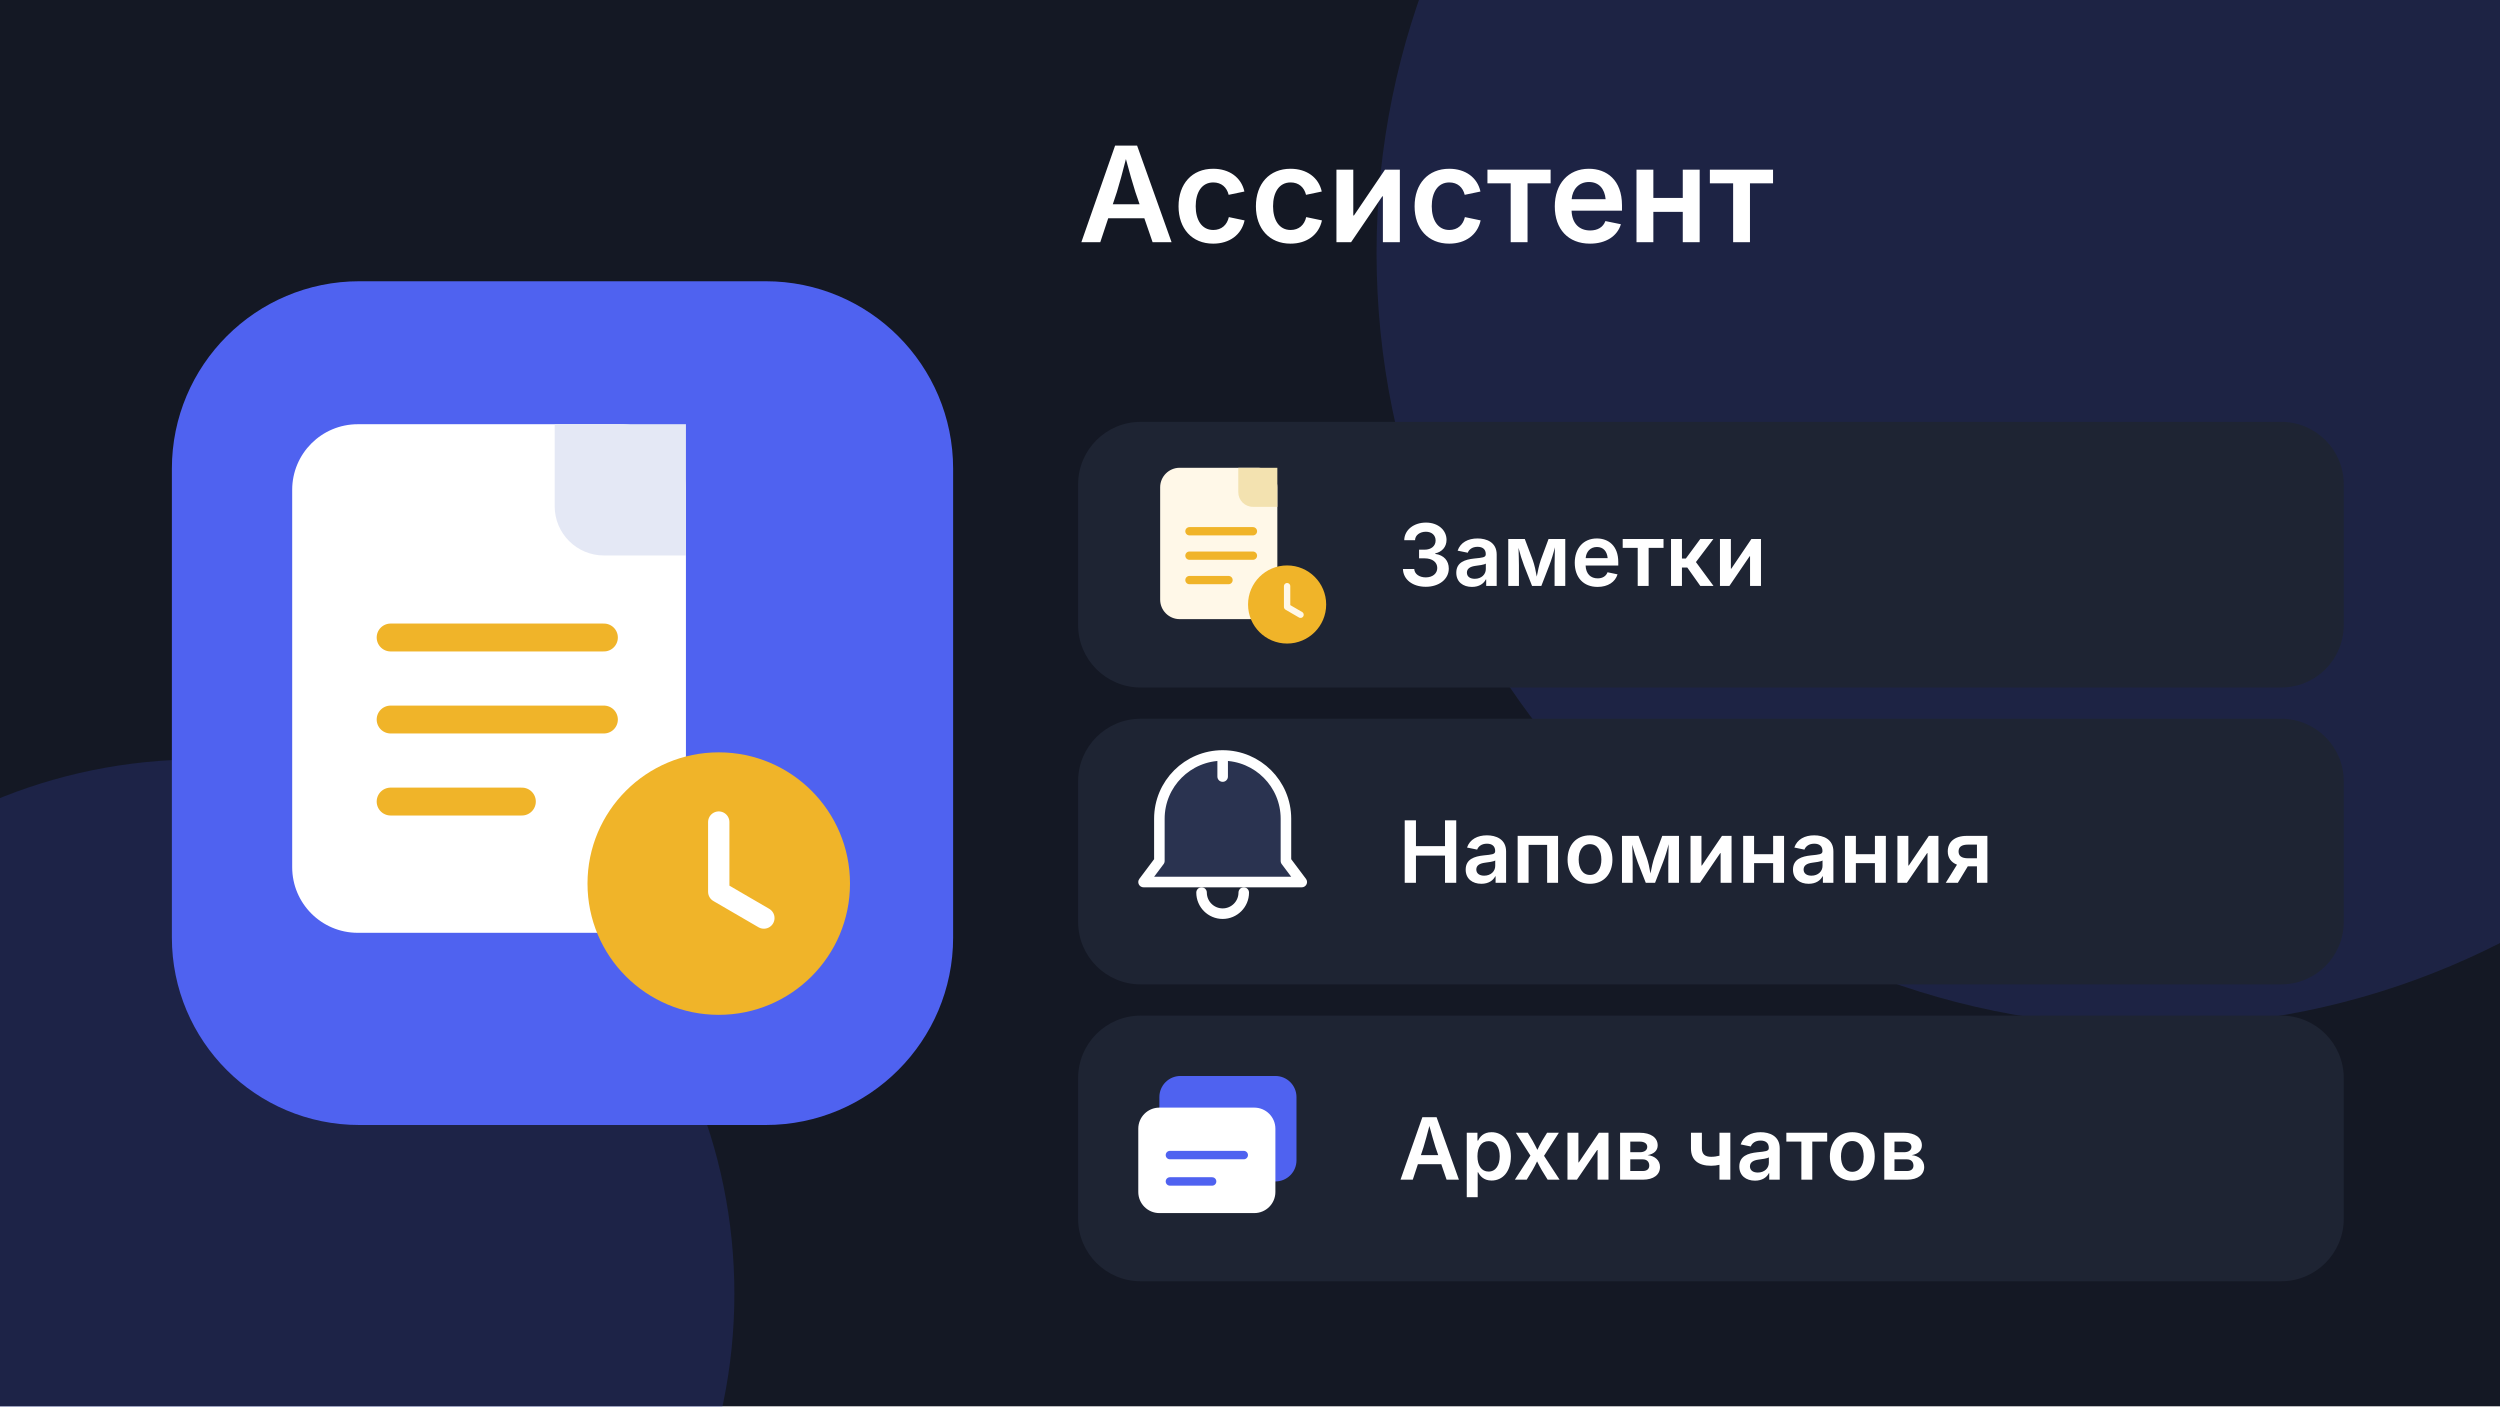
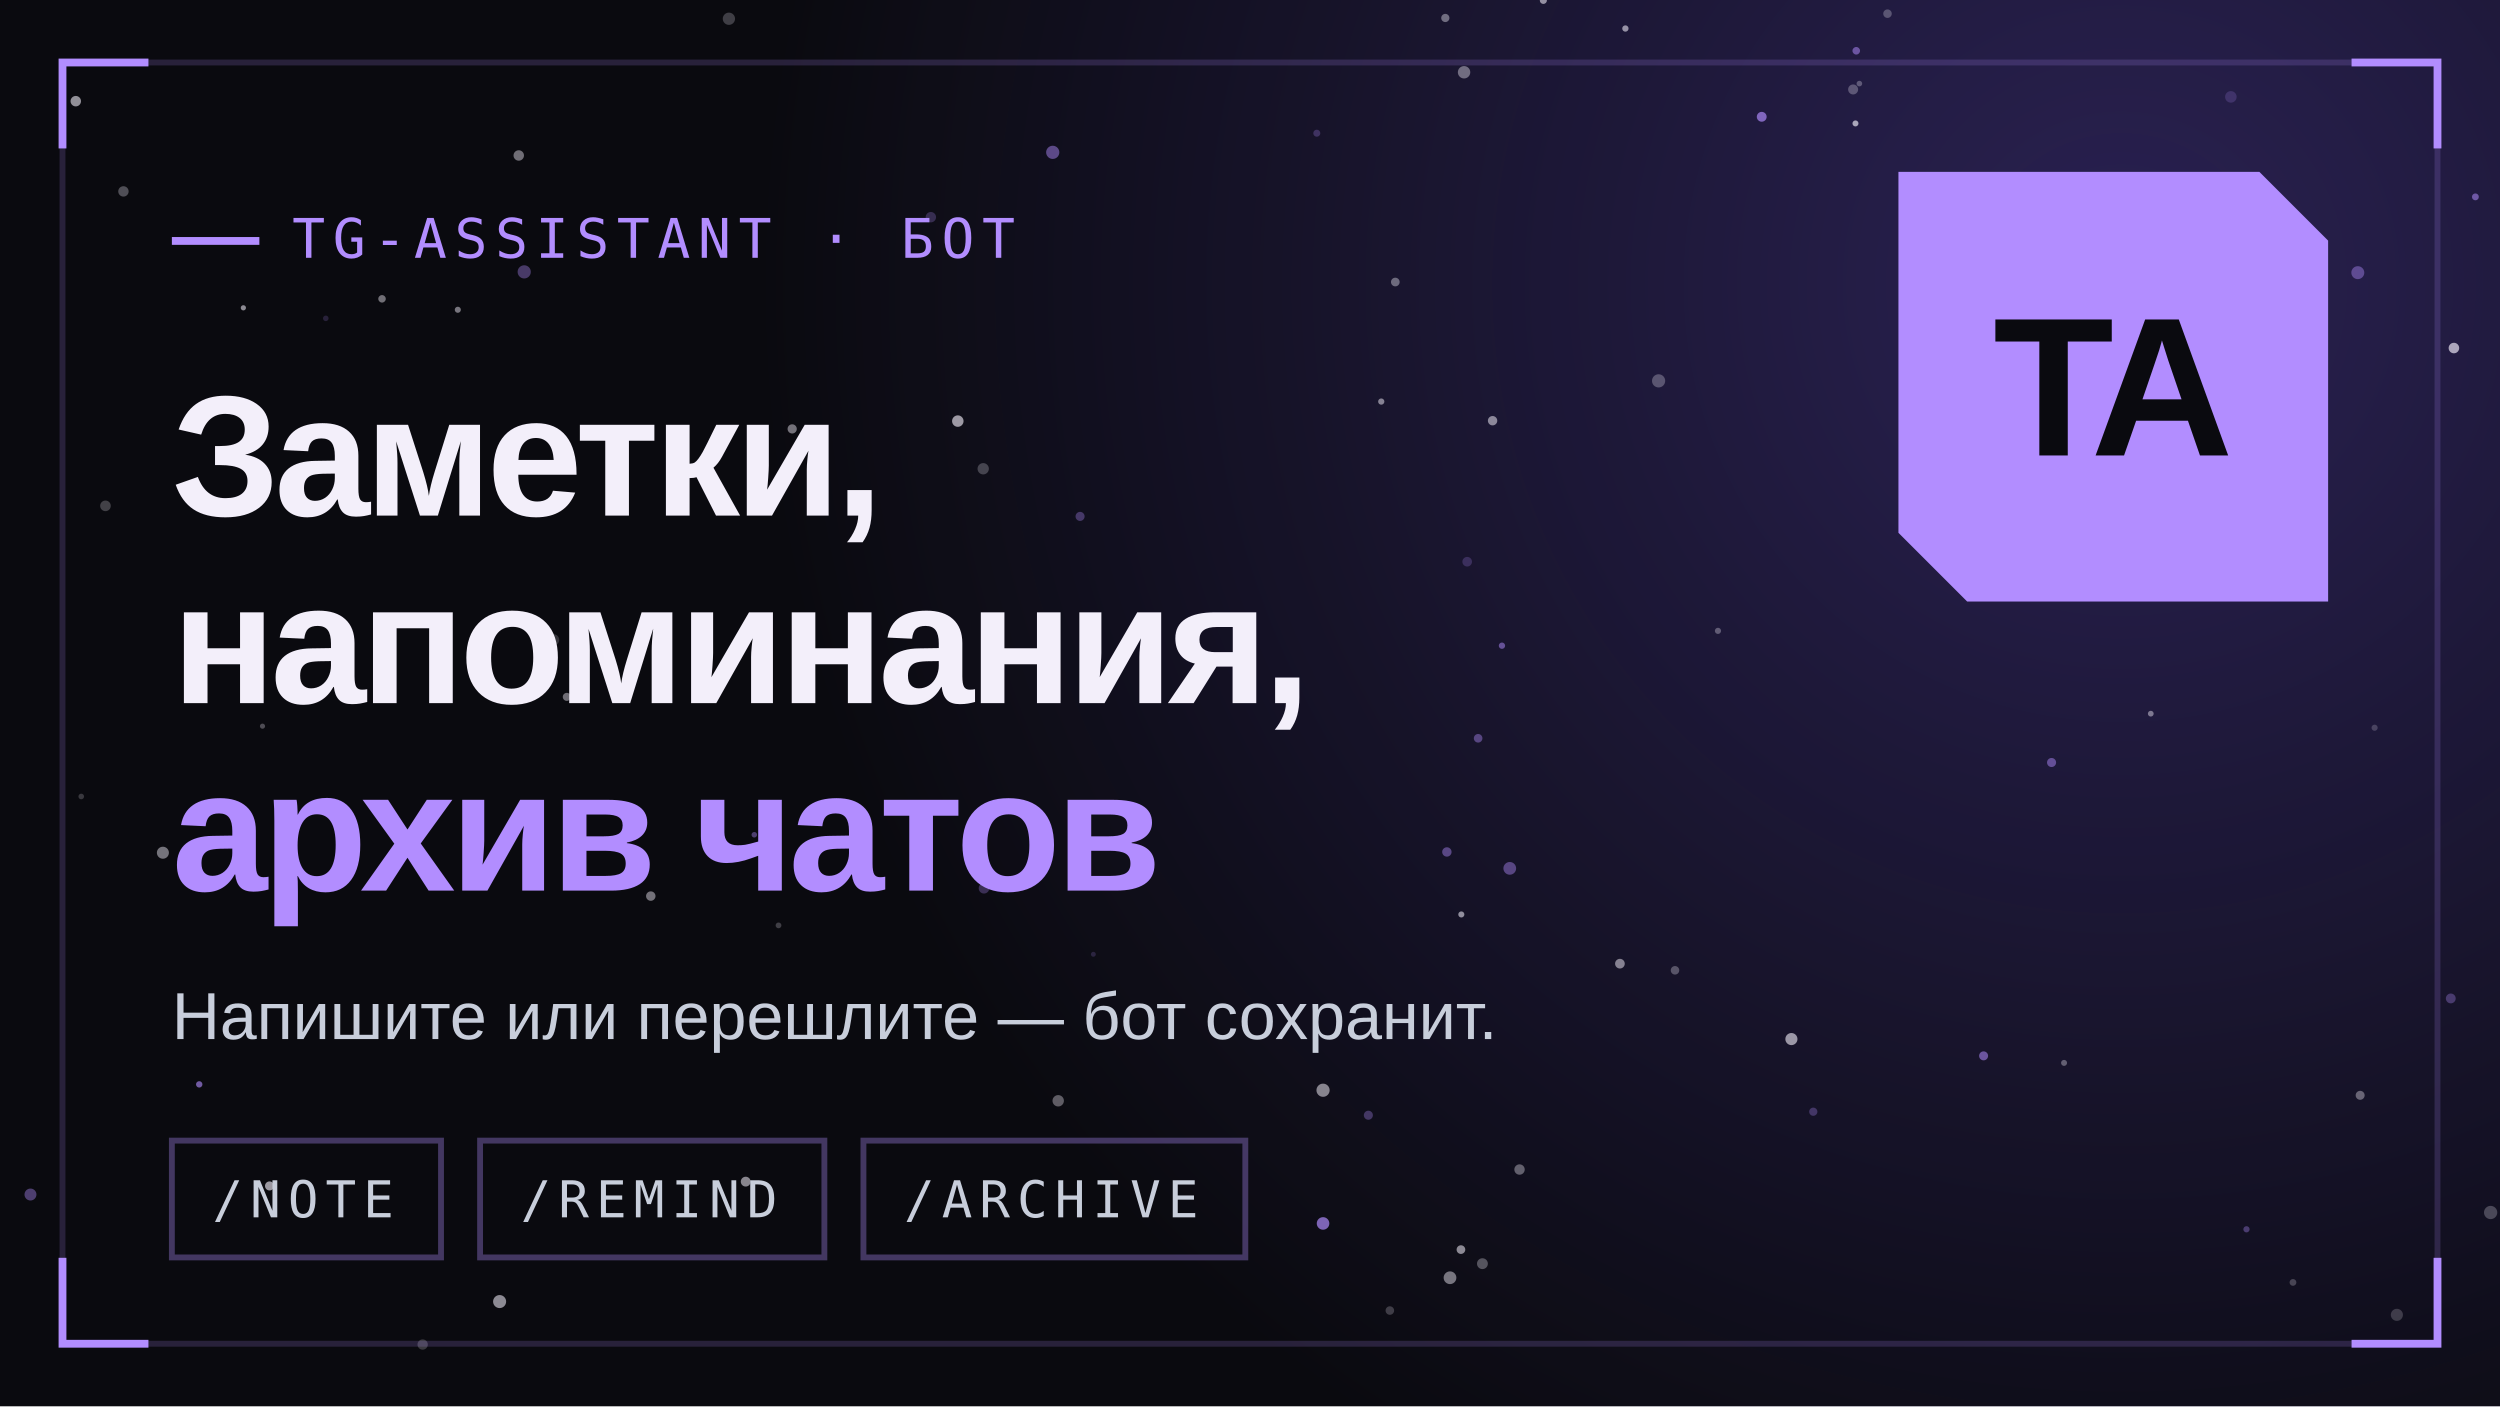
<svg xmlns="http://www.w3.org/2000/svg" width="640" height="360" viewBox="0 0 640 360">
-   <rect width="640" height="360" fill="#141824" />
-   <circle cx="550.4" cy="64.8" r="198" fill="#4F62F0" opacity="0.16" />
-   <circle cx="51.2" cy="331.2" r="136.8" fill="#3949C4" opacity="0.22" />
-   <rect x="44" y="72" width="200" height="216" rx="48" fill="#4F62F0" />
-   <g transform="translate(58 96) scale(2.1)">
-     <rect x="8" y="6" width="48" height="62" rx="8" fill="#FFFFFF" />
-     <path d="M40 6h16v16H46a6 6 0 0 1-6-6V6z" fill="#E4E8F5" />
-     <path d="M20 32h26M20 42h26M20 52h16" stroke="#F0B429" stroke-width="3.4" stroke-linecap="round" fill="none" />
-     <circle cx="60" cy="62" r="16" fill="#F0B429" />
-     <path d="M60 54.5V63l5.5 3.2" stroke="#FFFFFF" stroke-width="2.6" stroke-linecap="round" stroke-linejoin="round" fill="none" />
-   </g>
-   <text x="276" y="62" fill="#FFFFFF" font-family="Inter" font-weight="600" font-size="34">Ассистент</text>
-   <rect x="276" y="108" width="324" height="68" rx="16" fill="#1E2433" />
-   <g transform="translate(292 116) scale(0.625)">
-     <rect x="8" y="6" width="48" height="62" rx="8" fill="#FFF8E8" />
-     <path d="M40 6h16v16H46a6 6 0 0 1-6-6V6z" fill="#F3E2B0" />
-     <path d="M20 32h26M20 42h26M20 52h16" stroke="#F0B429" stroke-width="3.4" stroke-linecap="round" fill="none" />
-     <circle cx="60" cy="62" r="16" fill="#F0B429" />
-     <path d="M60 54.5V63l5.5 3.2" stroke="#FFF8E8" stroke-width="2.6" stroke-linecap="round" stroke-linejoin="round" fill="none" />
-   </g>
-   <text x="358" y="150" fill="#FFFFFF" font-family="Inter" font-weight="600" font-size="22">Заметки</text>
-   <rect x="276" y="184" width="324" height="68" rx="16" fill="#1E2433" />
-   <g transform="translate(286 188) scale(0.675)" fill="none" stroke="#FFFFFF" stroke-width="4" stroke-linecap="round" stroke-linejoin="round">
-     <path d="M16 48V32a24 24 0 0 1 48 0v16l6 8H10z" fill="#2A3350" />
-     <path d="M32 60a8 8 0 0 0 16 0" />
-     <path d="M40 10v6" />
-   </g>
-   <text x="358" y="226" fill="#FFFFFF" font-family="Inter" font-weight="600" font-size="22">Напоминания</text>
-   <rect x="276" y="260" width="324" height="68" rx="16" fill="#1E2433" />
-   <g transform="translate(286 266) scale(0.675)">
-     <rect x="16" y="14" width="52" height="40" rx="8" fill="#4F62F0" />
-     <rect x="8" y="26" width="52" height="40" rx="8" fill="#FFFFFF" />
-     <path d="M20 44h28M20 54h16" stroke="#4F62F0" stroke-width="3.2" stroke-linecap="round" />
-   </g>
-   <text x="358" y="302" fill="#FFFFFF" font-family="Inter" font-weight="600" font-size="22">Архив чатов</text>
+   <defs>
+     <linearGradient id="card" x1="0" y1="0" x2="0" y2="1">
+       <stop offset="0" stop-color="#1c1c27" />
+       <stop offset="1" stop-color="#14141c" />
+     </linearGradient>
+     <radialGradient id="glow" cx="0.5" cy="0.5" r="0.5">
+       <stop offset="0" stop-color="#7b5cff" stop-opacity="0.28" />
+       <stop offset="1" stop-color="#7b5cff" stop-opacity="0" />
+     </radialGradient>
+   </defs>
+   <rect width="640" height="360" fill="#0a0a0f" />
+   <circle cx="544" cy="72" r="352" fill="url(#glow)" />
+   <circle cx="382.1" cy="107.7" r="1.20" fill="#f3effa" opacity="0.52" />
+   <circle cx="338.7" cy="313.2" r="1.61" fill="#b28dff" opacity="0.68" />
+   <circle cx="134.2" cy="69.6" r="1.69" fill="#b28dff" opacity="0.37" />
+   <circle cx="19.4" cy="25.9" r="1.34" fill="#f3effa" opacity="0.58" />
+   <circle cx="474.4" cy="22.9" r="1.28" fill="#f3effa" opacity="0.28" />
+   <circle cx="571.1" cy="24.8" r="1.48" fill="#b28dff" opacity="0.19" />
+   <circle cx="458.6" cy="266.0" r="1.55" fill="#f3effa" opacity="0.60" />
+   <circle cx="475.2" cy="13.0" r="0.97" fill="#b28dff" opacity="0.51" />
+   <circle cx="245.2" cy="107.8" r="1.47" fill="#f3effa" opacity="0.62" />
+   <circle cx="357.2" cy="72.2" r="1.11" fill="#f3effa" opacity="0.39" />
+   <circle cx="190.9" cy="302.5" r="1.26" fill="#f3effa" opacity="0.54" />
+   <circle cx="375.6" cy="143.8" r="1.23" fill="#b28dff" opacity="0.22" />
+   <circle cx="378.4" cy="189.0" r="1.10" fill="#b28dff" opacity="0.41" />
+   <circle cx="51.0" cy="277.6" r="0.82" fill="#b28dff" opacity="0.61" />
+   <circle cx="386.5" cy="222.3" r="1.63" fill="#b28dff" opacity="0.42" />
+   <circle cx="251.9" cy="227.4" r="1.35" fill="#b28dff" opacity="0.28" />
+   <circle cx="395.1" cy="0.1" r="0.91" fill="#f3effa" opacity="0.56" />
+   <circle cx="276.5" cy="132.2" r="1.16" fill="#b28dff" opacity="0.33" />
+   <circle cx="539.8" cy="101.8" r="1.25" fill="#b28dff" opacity="0.62" />
+   <circle cx="439.8" cy="161.5" r="0.79" fill="#f3effa" opacity="0.32" />
+   <circle cx="141.7" cy="163.8" r="1.45" fill="#f3effa" opacity="0.18" />
+   <circle cx="269.5" cy="39.0" r="1.69" fill="#b28dff" opacity="0.47" />
+   <circle cx="379.5" cy="323.5" r="1.39" fill="#f3effa" opacity="0.31" />
+   <circle cx="145.1" cy="178.4" r="1.03" fill="#f3effa" opacity="0.43" />
+   <circle cx="604.2" cy="280.4" r="1.15" fill="#f3effa" opacity="0.37" />
+   <circle cx="374.0" cy="319.9" r="1.11" fill="#f3effa" opacity="0.55" />
+   <circle cx="575.1" cy="314.7" r="0.80" fill="#b28dff" opacity="0.35" />
+   <circle cx="31.6" cy="49.0" r="1.33" fill="#f3effa" opacity="0.30" />
+   <circle cx="353.6" cy="102.8" r="0.80" fill="#f3effa" opacity="0.50" />
+   <circle cx="587.0" cy="328.3" r="0.87" fill="#f3effa" opacity="0.24" />
+   <circle cx="526.9" cy="120.4" r="0.94" fill="#f3effa" opacity="0.24" />
+   <circle cx="540.6" cy="127.9" r="0.90" fill="#f3effa" opacity="0.42" />
+   <circle cx="355.8" cy="335.5" r="1.09" fill="#f3effa" opacity="0.22" />
+   <circle cx="374.1" cy="234.1" r="0.78" fill="#f3effa" opacity="0.56" />
+   <circle cx="374.8" cy="18.5" r="1.59" fill="#f3effa" opacity="0.40" />
+   <circle cx="528.4" cy="272.1" r="0.77" fill="#f3effa" opacity="0.34" />
+   <circle cx="62.3" cy="78.8" r="0.67" fill="#f3effa" opacity="0.56" />
+   <circle cx="370.0" cy="4.6" r="1.05" fill="#f3effa" opacity="0.40" />
+   <circle cx="117.2" cy="79.3" r="0.78" fill="#f3effa" opacity="0.47" />
+   <circle cx="199.3" cy="236.9" r="0.74" fill="#f3effa" opacity="0.23" />
+   <circle cx="633.7" cy="50.4" r="0.88" fill="#b28dff" opacity="0.53" />
+   <circle cx="279.9" cy="244.3" r="0.63" fill="#b28dff" opacity="0.18" />
+   <circle cx="77.0" cy="177.4" r="0.67" fill="#f3effa" opacity="0.34" />
+   <circle cx="97.8" cy="76.5" r="0.96" fill="#f3effa" opacity="0.44" />
+   <circle cx="627.4" cy="255.6" r="1.26" fill="#b28dff" opacity="0.32" />
+   <circle cx="507.8" cy="270.3" r="1.15" fill="#b28dff" opacity="0.54" />
+   <circle cx="476.0" cy="21.4" r="0.72" fill="#f3effa" opacity="0.29" />
+   <circle cx="166.6" cy="229.4" r="1.21" fill="#f3effa" opacity="0.45" />
+   <circle cx="550.6" cy="182.7" r="0.74" fill="#f3effa" opacity="0.44" />
+   <circle cx="338.7" cy="279.1" r="1.69" fill="#f3effa" opacity="0.52" />
+   <circle cx="563.1" cy="117.8" r="1.61" fill="#f3effa" opacity="0.62" />
+   <circle cx="613.6" cy="336.6" r="1.55" fill="#f3effa" opacity="0.20" />
+   <circle cx="451.0" cy="29.9" r="1.26" fill="#b28dff" opacity="0.66" />
+   <circle cx="7.8" cy="305.8" r="1.53" fill="#b28dff" opacity="0.40" />
+   <circle cx="67.2" cy="185.9" r="0.66" fill="#f3effa" opacity="0.29" />
+   <circle cx="270.9" cy="281.8" r="1.46" fill="#f3effa" opacity="0.36" />
+   <circle cx="525.2" cy="195.2" r="1.16" fill="#b28dff" opacity="0.47" />
+   <circle cx="337.1" cy="34.1" r="0.90" fill="#b28dff" opacity="0.26" />
+   <circle cx="202.8" cy="109.8" r="1.18" fill="#f3effa" opacity="0.45" />
+   <circle cx="371.2" cy="327.1" r="1.63" fill="#f3effa" opacity="0.46" />
+   <circle cx="475.0" cy="31.6" r="0.77" fill="#f3effa" opacity="0.65" />
+   <circle cx="416.1" cy="7.3" r="0.81" fill="#f3effa" opacity="0.57" />
+   <circle cx="464.2" cy="284.6" r="1.05" fill="#b28dff" opacity="0.29" />
+   <circle cx="428.8" cy="248.4" r="1.09" fill="#f3effa" opacity="0.30" />
+   <circle cx="186.6" cy="4.8" r="1.57" fill="#f3effa" opacity="0.23" />
+   <circle cx="251.7" cy="120.0" r="1.45" fill="#f3effa" opacity="0.24" />
+   <circle cx="132.8" cy="39.8" r="1.34" fill="#f3effa" opacity="0.43" />
+   <circle cx="628.2" cy="89.1" r="1.35" fill="#f3effa" opacity="0.66" />
+   <circle cx="414.7" cy="246.7" r="1.24" fill="#f3effa" opacity="0.50" />
+   <circle cx="350.3" cy="285.5" r="1.16" fill="#b28dff" opacity="0.32" />
+   <circle cx="637.6" cy="310.4" r="1.70" fill="#f3effa" opacity="0.25" />
+   <circle cx="424.6" cy="97.5" r="1.69" fill="#f3effa" opacity="0.28" />
+   <circle cx="607.9" cy="186.3" r="0.79" fill="#f3effa" opacity="0.20" />
+   <circle cx="27.0" cy="129.5" r="1.36" fill="#f3effa" opacity="0.24" />
+   <circle cx="370.4" cy="218.1" r="1.20" fill="#b28dff" opacity="0.43" />
+   <circle cx="238.3" cy="55.6" r="1.33" fill="#b28dff" opacity="0.25" />
+   <circle cx="69.0" cy="303.6" r="1.16" fill="#f3effa" opacity="0.62" />
+   <circle cx="603.6" cy="69.8" r="1.66" fill="#b28dff" opacity="0.41" />
+   <circle cx="193.1" cy="213.7" r="0.71" fill="#b28dff" opacity="0.40" />
+   <circle cx="108.2" cy="344.2" r="1.32" fill="#f3effa" opacity="0.21" />
+   <circle cx="384.5" cy="165.3" r="0.81" fill="#b28dff" opacity="0.50" />
+   <circle cx="41.7" cy="218.3" r="1.54" fill="#f3effa" opacity="0.46" />
+   <circle cx="83.4" cy="81.5" r="0.71" fill="#b28dff" opacity="0.18" />
+   <circle cx="20.8" cy="203.9" r="0.72" fill="#f3effa" opacity="0.20" />
+   <circle cx="579.9" cy="55.2" r="0.97" fill="#b28dff" opacity="0.68" />
+   <circle cx="483.2" cy="3.5" r="1.09" fill="#f3effa" opacity="0.27" />
+   <circle cx="127.9" cy="333.2" r="1.67" fill="#f3effa" opacity="0.56" />
+   <circle cx="389.0" cy="299.4" r="1.33" fill="#f3effa" opacity="0.36" />
+   <circle cx="506.9" cy="53.0" r="1.00" fill="#f3effa" opacity="0.65" />
+   <rect x="16" y="16" width="608" height="328" fill="none" stroke="rgb(178 141 255 / 0.18)" stroke-width="1.5" />
+   <path d="M16 38V16H38" fill="none" stroke="#b28dff" stroke-width="2" />
+   <path d="M624 38V16H602" fill="none" stroke="#b28dff" stroke-width="2" />
+   <path d="M16 322V344H38" fill="none" stroke="#b28dff" stroke-width="2" />
+   <path d="M624 322V344H602" fill="none" stroke="#b28dff" stroke-width="2" />
+   <rect x="44" y="60.68" width="22.4" height="2" fill="#b28dff" />
+   <text x="74.8" y="66" font-family="'Geist Mono', ui-monospace, monospace" font-size="14" font-weight="400" letter-spacing="1.96" fill="#b28dff" text-anchor="start">TG-ASSISTANT · БОТ</text>
+   <text x="44" y="132" font-family="'Space Grotesk', Arimo, Arial, sans-serif" font-size="44" font-weight="600" letter-spacing="-1.32" fill="#f3effa" text-anchor="start">Заметки,</text>
+   <text x="44" y="180" font-family="'Space Grotesk', Arimo, Arial, sans-serif" font-size="44" font-weight="600" letter-spacing="-1.32" fill="#f3effa" text-anchor="start">напоминания,</text>
+   <text x="44" y="228" font-family="'Space Grotesk', Arimo, Arial, sans-serif" font-size="44" font-weight="600" letter-spacing="-1.32" fill="#b28dff" text-anchor="start">архив чатов</text>
+   <text x="44" y="266" font-family="Arial, Arimo, sans-serif" font-size="17" font-weight="400" letter-spacing="0" fill="#c8cedb" text-anchor="start">Напишите или перешлите — бот сохранит.</text>
+   <rect x="44" y="292" width="68.9" height="29.9" fill="none" stroke="rgb(178 141 255 / 0.34)" stroke-width="1.5" />
+   <text x="54.4" y="311.63" font-family="'Geist Mono', ui-monospace, monospace" font-size="13" font-weight="400" letter-spacing="1.82" fill="#c8cedb" text-anchor="start">/NOTE</text>
+   <rect x="122.9" y="292" width="88.14" height="29.9" fill="none" stroke="rgb(178 141 255 / 0.34)" stroke-width="1.5" />
+   <text x="133.3" y="311.63" font-family="'Geist Mono', ui-monospace, monospace" font-size="13" font-weight="400" letter-spacing="1.82" fill="#c8cedb" text-anchor="start">/REMIND</text>
+   <rect x="221.04" y="292" width="97.76" height="29.9" fill="none" stroke="rgb(178 141 255 / 0.34)" stroke-width="1.5" />
+   <text x="231.44" y="311.63" font-family="'Geist Mono', ui-monospace, monospace" font-size="13" font-weight="400" letter-spacing="1.82" fill="#c8cedb" text-anchor="start">/ARCHIVE</text>
+   <path d="M486 44H578.4L596 61.6V154H503.6L486 136.4Z" fill="#b28dff" />
+   <text x="541" y="116.6" font-family="'Space Grotesk', Arimo, Arial, sans-serif" font-size="50.6" font-weight="600" letter-spacing="-2.2" fill="#0a0a0f" text-anchor="middle">TA</text>
</svg>
